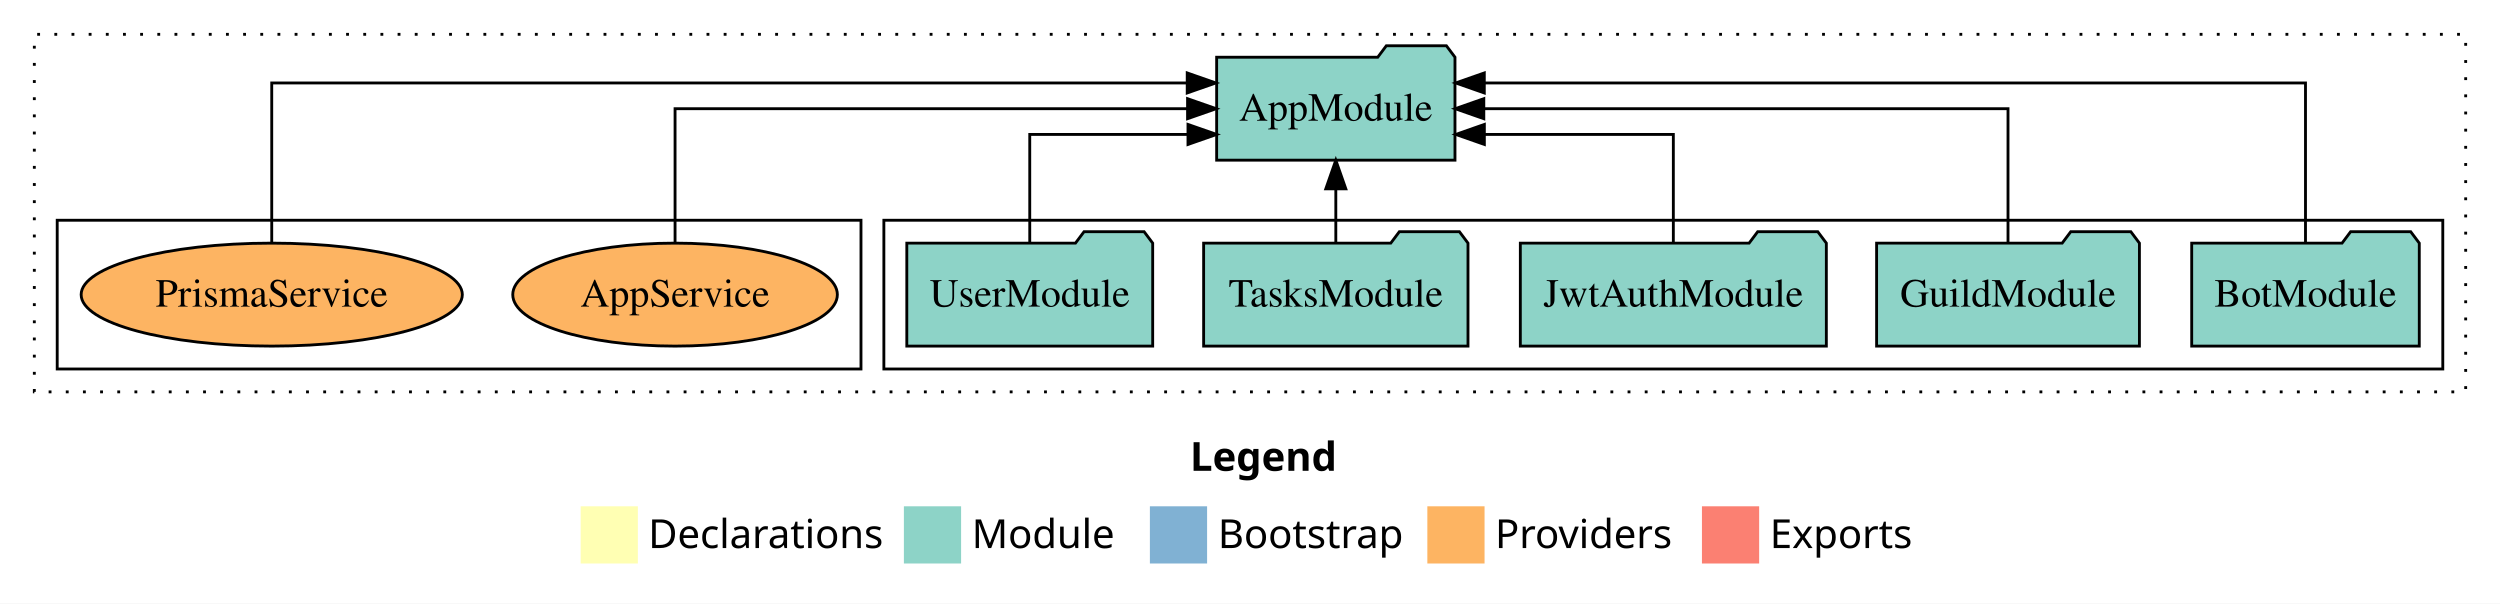
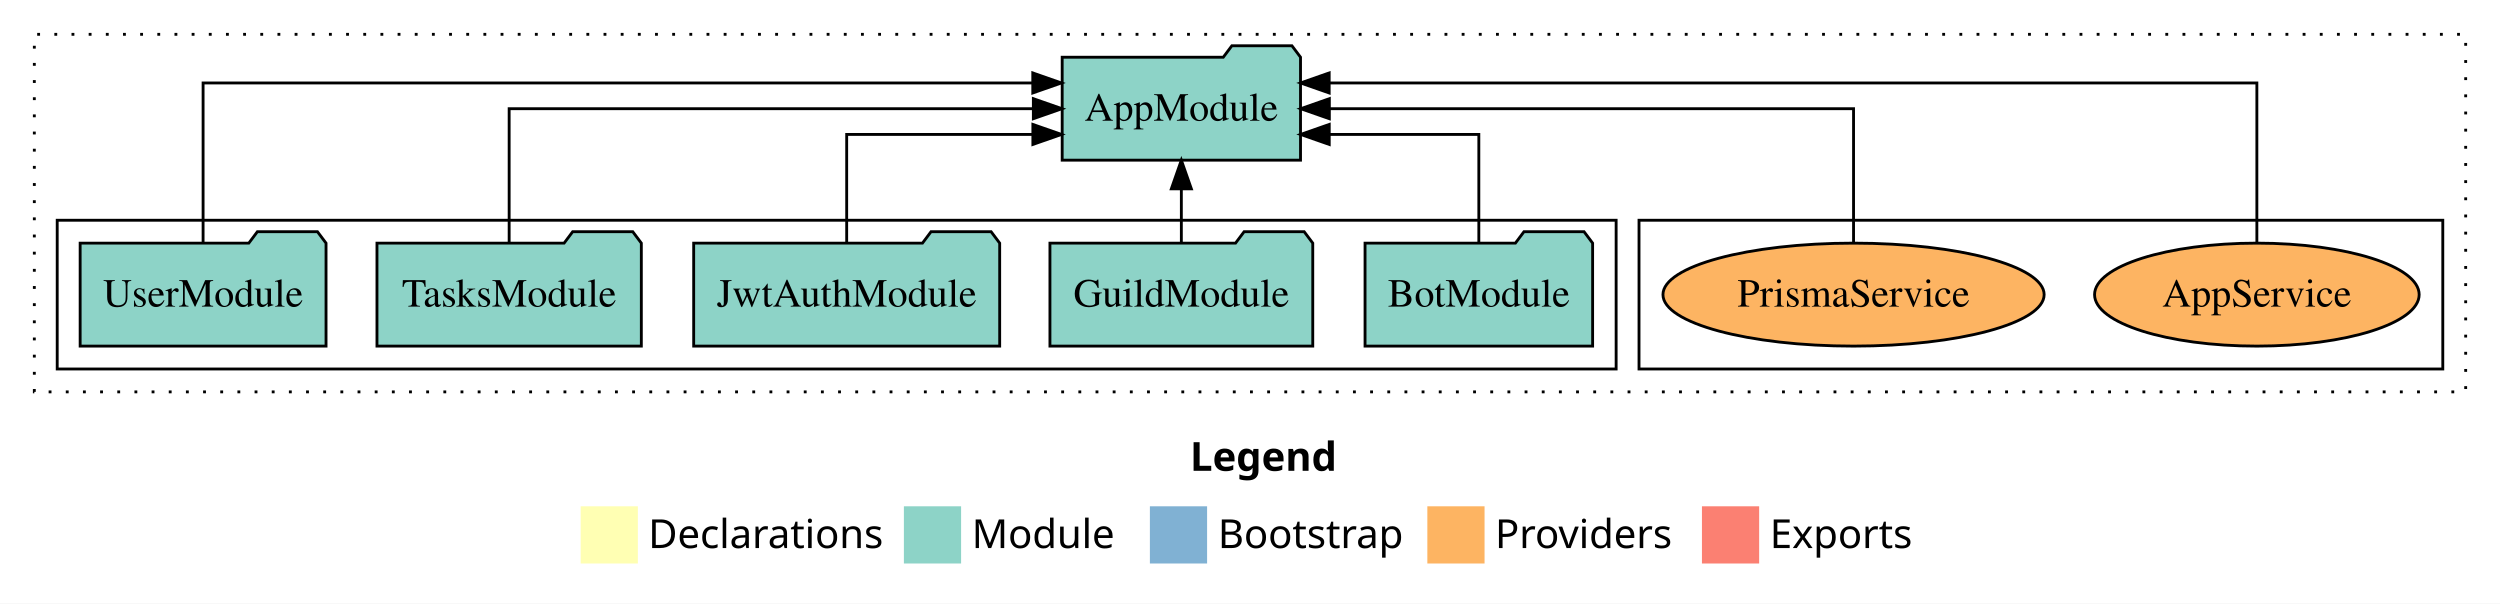
<svg xmlns="http://www.w3.org/2000/svg" width="874pt" height="211pt" viewBox="0.00 0.00 874.00 211.00">
  <g id="graph0" class="graph" transform="scale(1 1) rotate(0) translate(4 207)">
    <polygon fill="white" stroke="transparent" points="-4,4 -4,-207 870,-207 870,4 -4,4" />
    <text text-anchor="start" x="412.01" y="-42.4" font-family="Times-12" font-weight="bold" font-size="14.00">Legend</text>
    <polygon fill="#ffffb3" stroke="transparent" points="199,-10 199,-30 219,-30 219,-10 199,-10" />
    <text text-anchor="start" x="222.63" y="-15.4" font-family="Times-12" font-size="14.00">  Declarations</text>
    <polygon fill="#8dd3c7" stroke="transparent" points="312,-10 312,-30 332,-30 332,-10 312,-10" />
    <text text-anchor="start" x="335.73" y="-15.4" font-family="Times-12" font-size="14.00">  Module</text>
    <polygon fill="#80b1d3" stroke="transparent" points="398,-10 398,-30 418,-30 418,-10 398,-10" />
    <text text-anchor="start" x="421.78" y="-15.4" font-family="Times-12" font-size="14.00">  Bootstrap</text>
    <polygon fill="#fdb462" stroke="transparent" points="495,-10 495,-30 515,-30 515,-10 495,-10" />
    <text text-anchor="start" x="518.67" y="-15.4" font-family="Times-12" font-size="14.00">  Providers</text>
    <polygon fill="#fb8072" stroke="transparent" points="591,-10 591,-30 611,-30 611,-10 591,-10" />
    <text text-anchor="start" x="614.73" y="-15.4" font-family="Times-12" font-size="14.00">  Exports</text>
    <g id="clust1" class="cluster">
      <polygon fill="none" stroke="black" stroke-dasharray="1,5" points="8,-70 8,-195 858,-195 858,-70 8,-70" />
    </g>
+     <g id="clust6" class="cluster">
+       <polygon fill="none" stroke="black" points="569,-78 569,-130 850,-130 850,-78 569,-78" />
+     </g>
    <g id="clust3" class="cluster">
-       <polygon fill="none" stroke="black" points="305,-78 305,-130 850,-130 850,-78 305,-78" />
-     </g>
-     <g id="clust6" class="cluster">
-       <polygon fill="none" stroke="black" points="16,-78 16,-130 297,-130 297,-78 16,-78" />
+       <polygon fill="none" stroke="black" points="16,-78 16,-130 561,-130 561,-78 16,-78" />
    </g>
    <g id="node1" class="node">
-       <polygon fill="#8dd3c7" stroke="black" points="841.78,-122 838.78,-126 817.78,-126 814.78,-122 762.22,-122 762.22,-86 841.78,-86 841.78,-122" />
-       <text text-anchor="middle" x="802" y="-99.8" font-family="Times,serif" font-size="14.00">BotModule</text>
+       <polygon fill="#8dd3c7" stroke="black" points="552.78,-122 549.78,-126 528.78,-126 525.78,-122 473.22,-122 473.22,-86 552.78,-86 552.78,-122" />
+       <text text-anchor="middle" x="513" y="-99.8" font-family="Times,serif" font-size="14.00">BotModule</text>
    </g>
    <g id="node6" class="node">
-       <polygon fill="#8dd3c7" stroke="black" points="504.66,-187 501.66,-191 480.66,-191 477.66,-187 421.34,-187 421.34,-151 504.66,-151 504.66,-187" />
-       <text text-anchor="middle" x="463" y="-164.8" font-family="Times,serif" font-size="14.00">AppModule</text>
+       <polygon fill="#8dd3c7" stroke="black" points="450.66,-187 447.66,-191 426.66,-191 423.66,-187 367.34,-187 367.34,-151 450.66,-151 450.66,-187" />
+       <text text-anchor="middle" x="409" y="-164.8" font-family="Times,serif" font-size="14.00">AppModule</text>
    </g>
    <g id="edge1" class="edge">
-       <path fill="none" stroke="black" d="M802,-122.29C802,-144.21 802,-178 802,-178 802,-178 514.91,-178 514.91,-178" />
-       <polygon fill="black" stroke="black" points="514.91,-174.5 504.91,-178 514.91,-181.5 514.91,-174.5" />
+       <path fill="none" stroke="black" d="M513,-122.03C513,-138.4 513,-160 513,-160 513,-160 460.7,-160 460.7,-160" />
+       <polygon fill="black" stroke="black" points="460.7,-156.5 450.7,-160 460.7,-163.5 460.7,-156.5" />
    </g>
    <g id="node2" class="node">
-       <polygon fill="#8dd3c7" stroke="black" points="743.94,-122 740.94,-126 719.94,-126 716.94,-122 652.06,-122 652.06,-86 743.94,-86 743.94,-122" />
-       <text text-anchor="middle" x="698" y="-99.8" font-family="Times,serif" font-size="14.00">GuildModule</text>
+       <polygon fill="#8dd3c7" stroke="black" points="454.94,-122 451.94,-126 430.94,-126 427.94,-122 363.06,-122 363.06,-86 454.94,-86 454.94,-122" />
+       <text text-anchor="middle" x="409" y="-99.8" font-family="Times,serif" font-size="14.00">GuildModule</text>
    </g>
    <g id="edge2" class="edge">
-       <path fill="none" stroke="black" d="M698,-122.11C698,-141.34 698,-169 698,-169 698,-169 514.74,-169 514.74,-169" />
-       <polygon fill="black" stroke="black" points="514.74,-165.5 504.74,-169 514.74,-172.5 514.74,-165.5" />
+       <path fill="none" stroke="black" d="M409,-122.11C409,-122.11 409,-140.99 409,-140.99" />
+       <polygon fill="black" stroke="black" points="405.5,-140.99 409,-150.99 412.5,-140.99 405.5,-140.99" />
    </g>
    <g id="node3" class="node">
-       <polygon fill="#8dd3c7" stroke="black" points="634.49,-122 631.49,-126 610.49,-126 607.49,-122 527.51,-122 527.51,-86 634.49,-86 634.49,-122" />
-       <text text-anchor="middle" x="581" y="-99.8" font-family="Times,serif" font-size="14.00">JwtAuthModule</text>
+       <polygon fill="#8dd3c7" stroke="black" points="345.49,-122 342.49,-126 321.49,-126 318.49,-122 238.51,-122 238.51,-86 345.49,-86 345.49,-122" />
+       <text text-anchor="middle" x="292" y="-99.8" font-family="Times,serif" font-size="14.00">JwtAuthModule</text>
    </g>
    <g id="edge3" class="edge">
-       <path fill="none" stroke="black" d="M581,-122.03C581,-138.4 581,-160 581,-160 581,-160 514.93,-160 514.93,-160" />
-       <polygon fill="black" stroke="black" points="514.93,-156.5 504.93,-160 514.93,-163.5 514.93,-156.5" />
+       <path fill="none" stroke="black" d="M292,-122.03C292,-138.4 292,-160 292,-160 292,-160 357.09,-160 357.09,-160" />
+       <polygon fill="black" stroke="black" points="357.09,-163.5 367.09,-160 357.09,-156.5 357.09,-163.5" />
    </g>
    <g id="node4" class="node">
-       <polygon fill="#8dd3c7" stroke="black" points="509.21,-122 506.21,-126 485.21,-126 482.21,-122 416.79,-122 416.79,-86 509.21,-86 509.21,-122" />
-       <text text-anchor="middle" x="463" y="-99.8" font-family="Times,serif" font-size="14.00">TasksModule</text>
+       <polygon fill="#8dd3c7" stroke="black" points="220.21,-122 217.21,-126 196.21,-126 193.21,-122 127.79,-122 127.79,-86 220.21,-86 220.21,-122" />
+       <text text-anchor="middle" x="174" y="-99.8" font-family="Times,serif" font-size="14.00">TasksModule</text>
    </g>
    <g id="edge4" class="edge">
-       <path fill="none" stroke="black" d="M463,-122.11C463,-122.11 463,-140.99 463,-140.99" />
-       <polygon fill="black" stroke="black" points="459.5,-140.99 463,-150.99 466.5,-140.99 459.5,-140.99" />
+       <path fill="none" stroke="black" d="M174,-122.11C174,-141.34 174,-169 174,-169 174,-169 357.26,-169 357.26,-169" />
+       <polygon fill="black" stroke="black" points="357.26,-172.5 367.26,-169 357.26,-165.5 357.26,-172.5" />
    </g>
    <g id="node5" class="node">
-       <polygon fill="#8dd3c7" stroke="black" points="398.98,-122 395.98,-126 374.98,-126 371.98,-122 313.02,-122 313.02,-86 398.98,-86 398.98,-122" />
-       <text text-anchor="middle" x="356" y="-99.8" font-family="Times,serif" font-size="14.00">UserModule</text>
+       <polygon fill="#8dd3c7" stroke="black" points="109.98,-122 106.98,-126 85.98,-126 82.98,-122 24.02,-122 24.02,-86 109.98,-86 109.98,-122" />
+       <text text-anchor="middle" x="67" y="-99.8" font-family="Times,serif" font-size="14.00">UserModule</text>
    </g>
    <g id="edge5" class="edge">
-       <path fill="none" stroke="black" d="M356,-122.03C356,-138.4 356,-160 356,-160 356,-160 411.32,-160 411.32,-160" />
-       <polygon fill="black" stroke="black" points="411.32,-163.5 421.32,-160 411.32,-156.5 411.32,-163.5" />
+       <path fill="none" stroke="black" d="M67,-122.29C67,-144.21 67,-178 67,-178 67,-178 357.06,-178 357.06,-178" />
+       <polygon fill="black" stroke="black" points="357.06,-181.5 367.06,-178 357.06,-174.5 357.06,-181.5" />
    </g>
    <g id="node7" class="node">
-       <ellipse fill="#fdb462" stroke="black" cx="232" cy="-104" rx="56.74" ry="18" />
-       <text text-anchor="middle" x="232" y="-99.8" font-family="Times,serif" font-size="14.00">AppService</text>
+       <ellipse fill="#fdb462" stroke="black" cx="785" cy="-104" rx="56.74" ry="18" />
+       <text text-anchor="middle" x="785" y="-99.8" font-family="Times,serif" font-size="14.00">AppService</text>
    </g>
    <g id="edge6" class="edge">
-       <path fill="none" stroke="black" d="M232,-122.11C232,-141.34 232,-169 232,-169 232,-169 411.17,-169 411.17,-169" />
-       <polygon fill="black" stroke="black" points="411.17,-172.5 421.17,-169 411.17,-165.5 411.17,-172.5" />
+       <path fill="none" stroke="black" d="M785,-122.29C785,-144.21 785,-178 785,-178 785,-178 460.68,-178 460.68,-178" />
+       <polygon fill="black" stroke="black" points="460.68,-174.5 450.68,-178 460.68,-181.5 460.68,-174.5" />
    </g>
    <g id="node8" class="node">
-       <ellipse fill="#fdb462" stroke="black" cx="91" cy="-104" rx="66.63" ry="18" />
-       <text text-anchor="middle" x="91" y="-99.8" font-family="Times,serif" font-size="14.00">PrismaService</text>
+       <ellipse fill="#fdb462" stroke="black" cx="644" cy="-104" rx="66.63" ry="18" />
+       <text text-anchor="middle" x="644" y="-99.8" font-family="Times,serif" font-size="14.00">PrismaService</text>
    </g>
    <g id="edge7" class="edge">
-       <path fill="none" stroke="black" d="M91,-122.29C91,-144.21 91,-178 91,-178 91,-178 411.05,-178 411.05,-178" />
-       <polygon fill="black" stroke="black" points="411.05,-181.5 421.05,-178 411.05,-174.5 411.05,-181.5" />
+       <path fill="none" stroke="black" d="M644,-122.11C644,-141.34 644,-169 644,-169 644,-169 460.74,-169 460.74,-169" />
+       <polygon fill="black" stroke="black" points="460.74,-165.5 450.74,-169 460.74,-172.5 460.74,-165.5" />
    </g>
  </g>
</svg>
